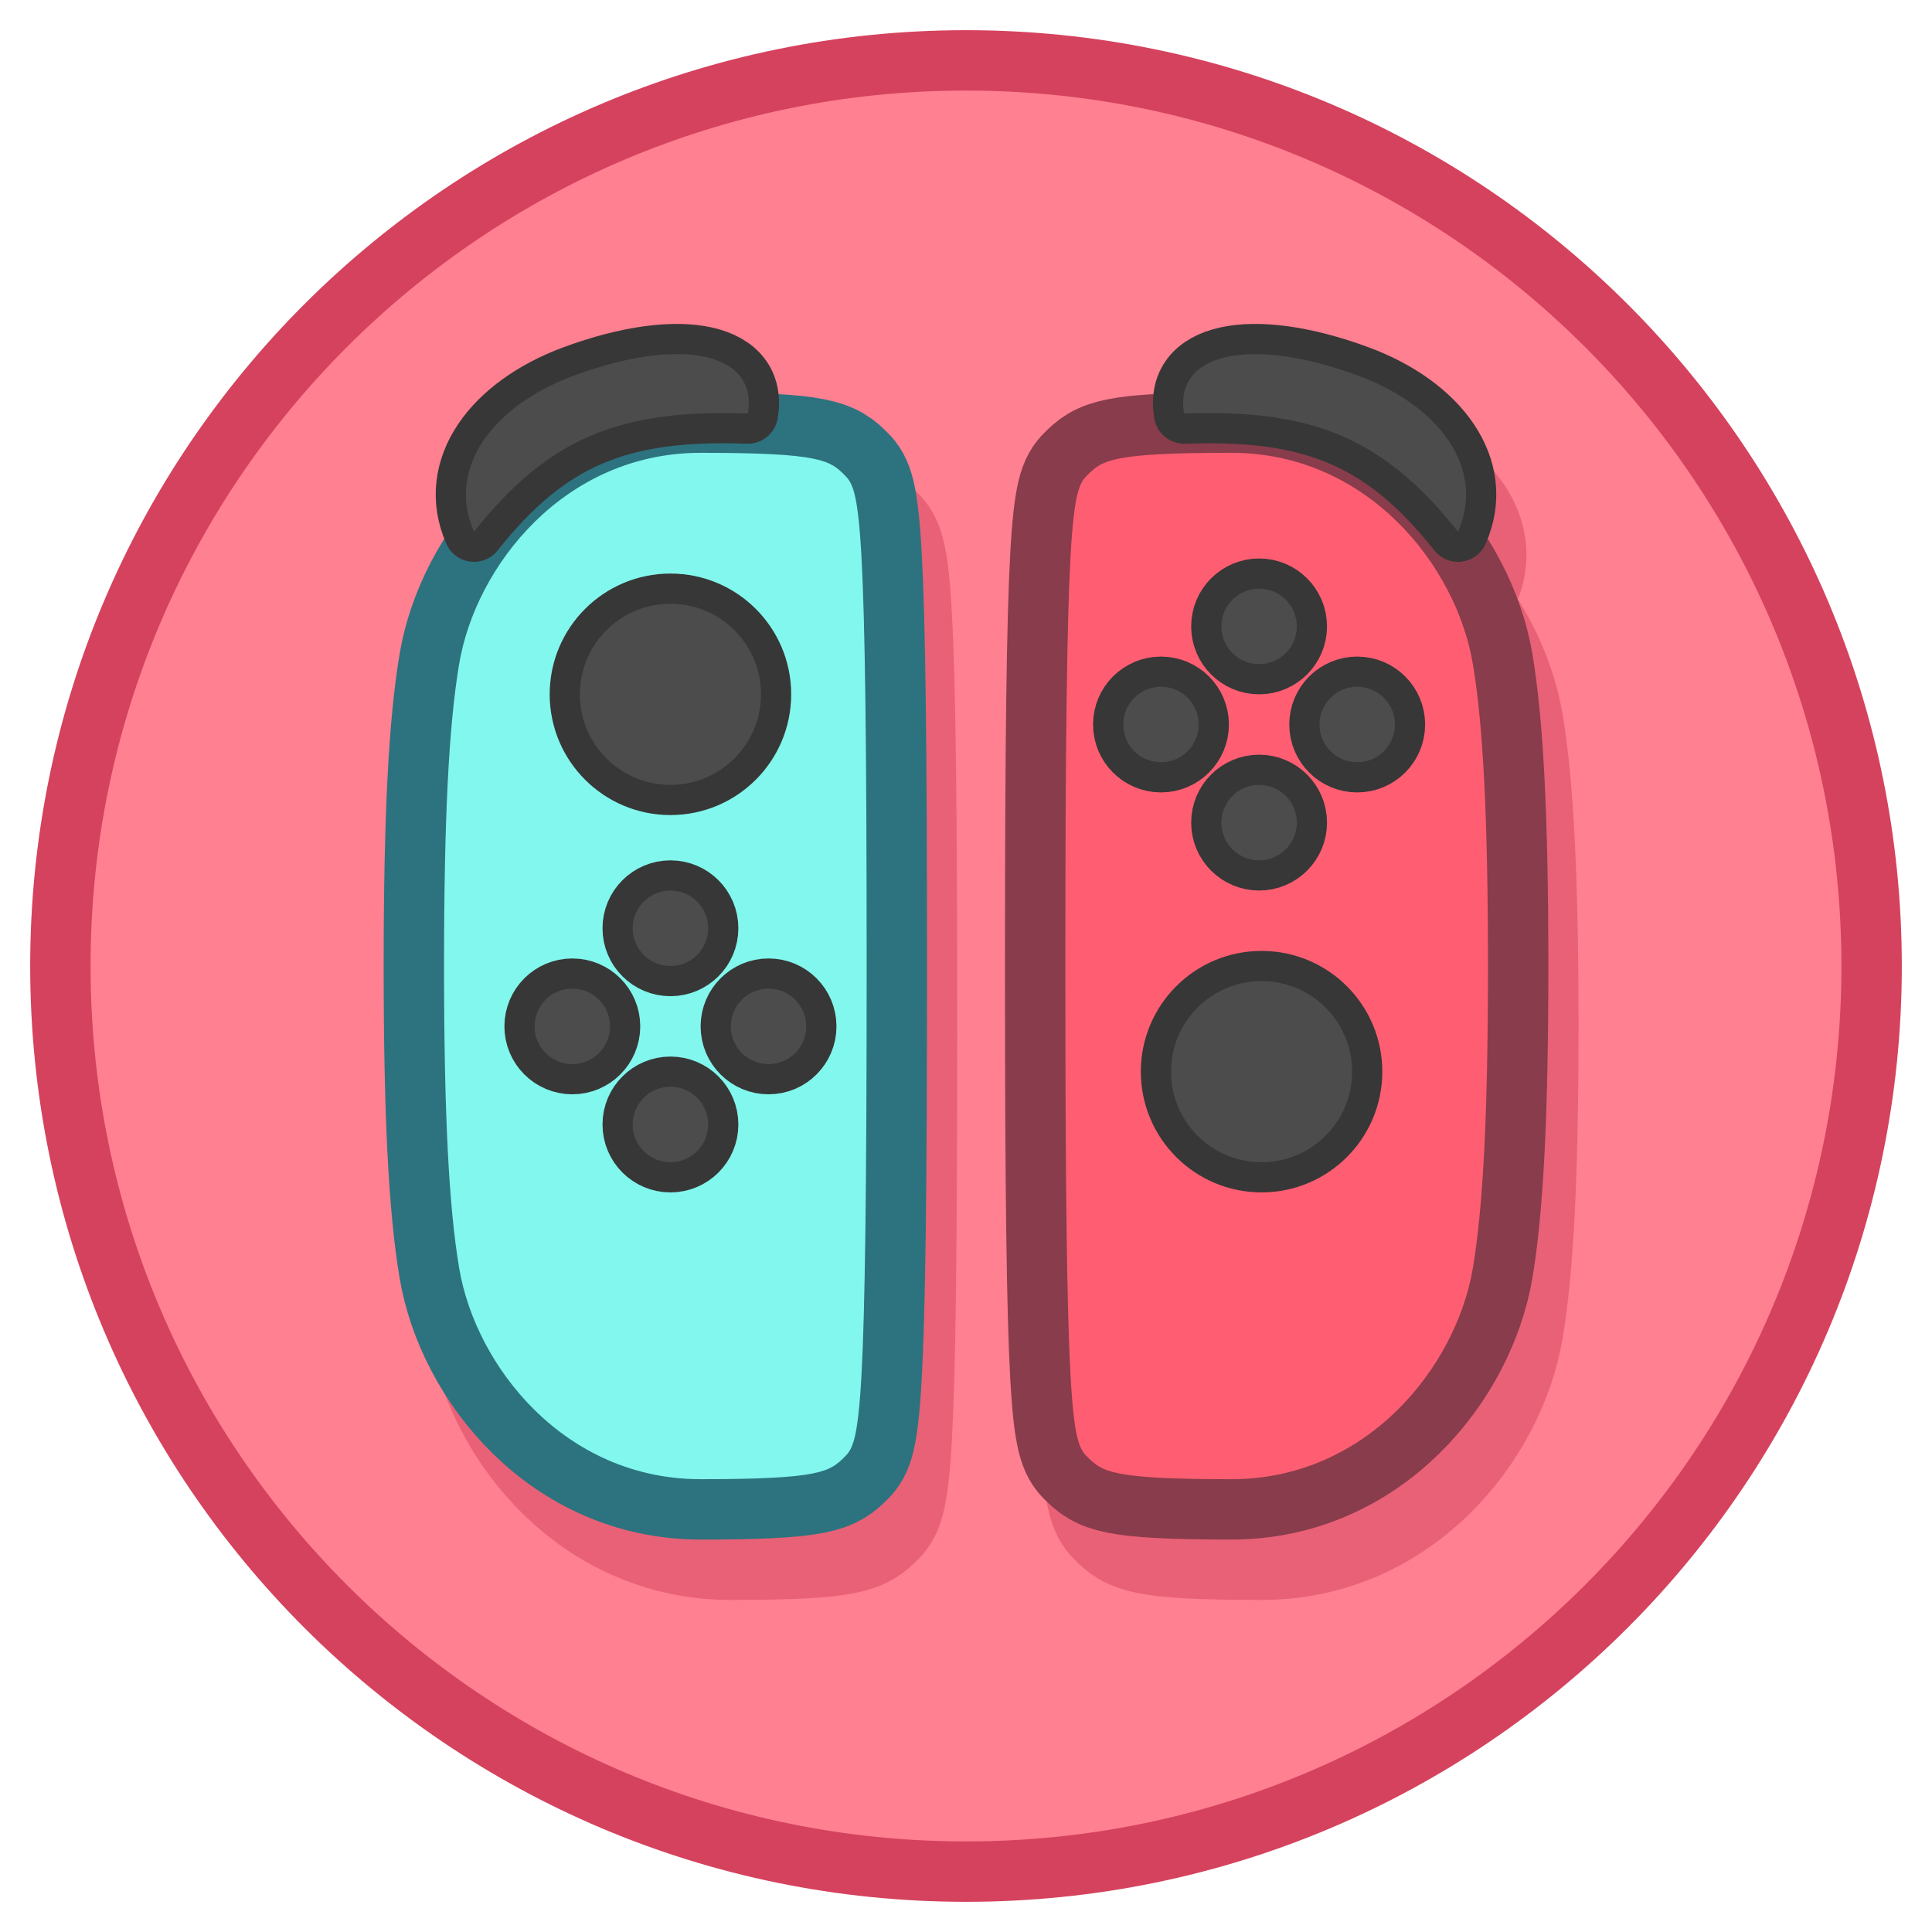
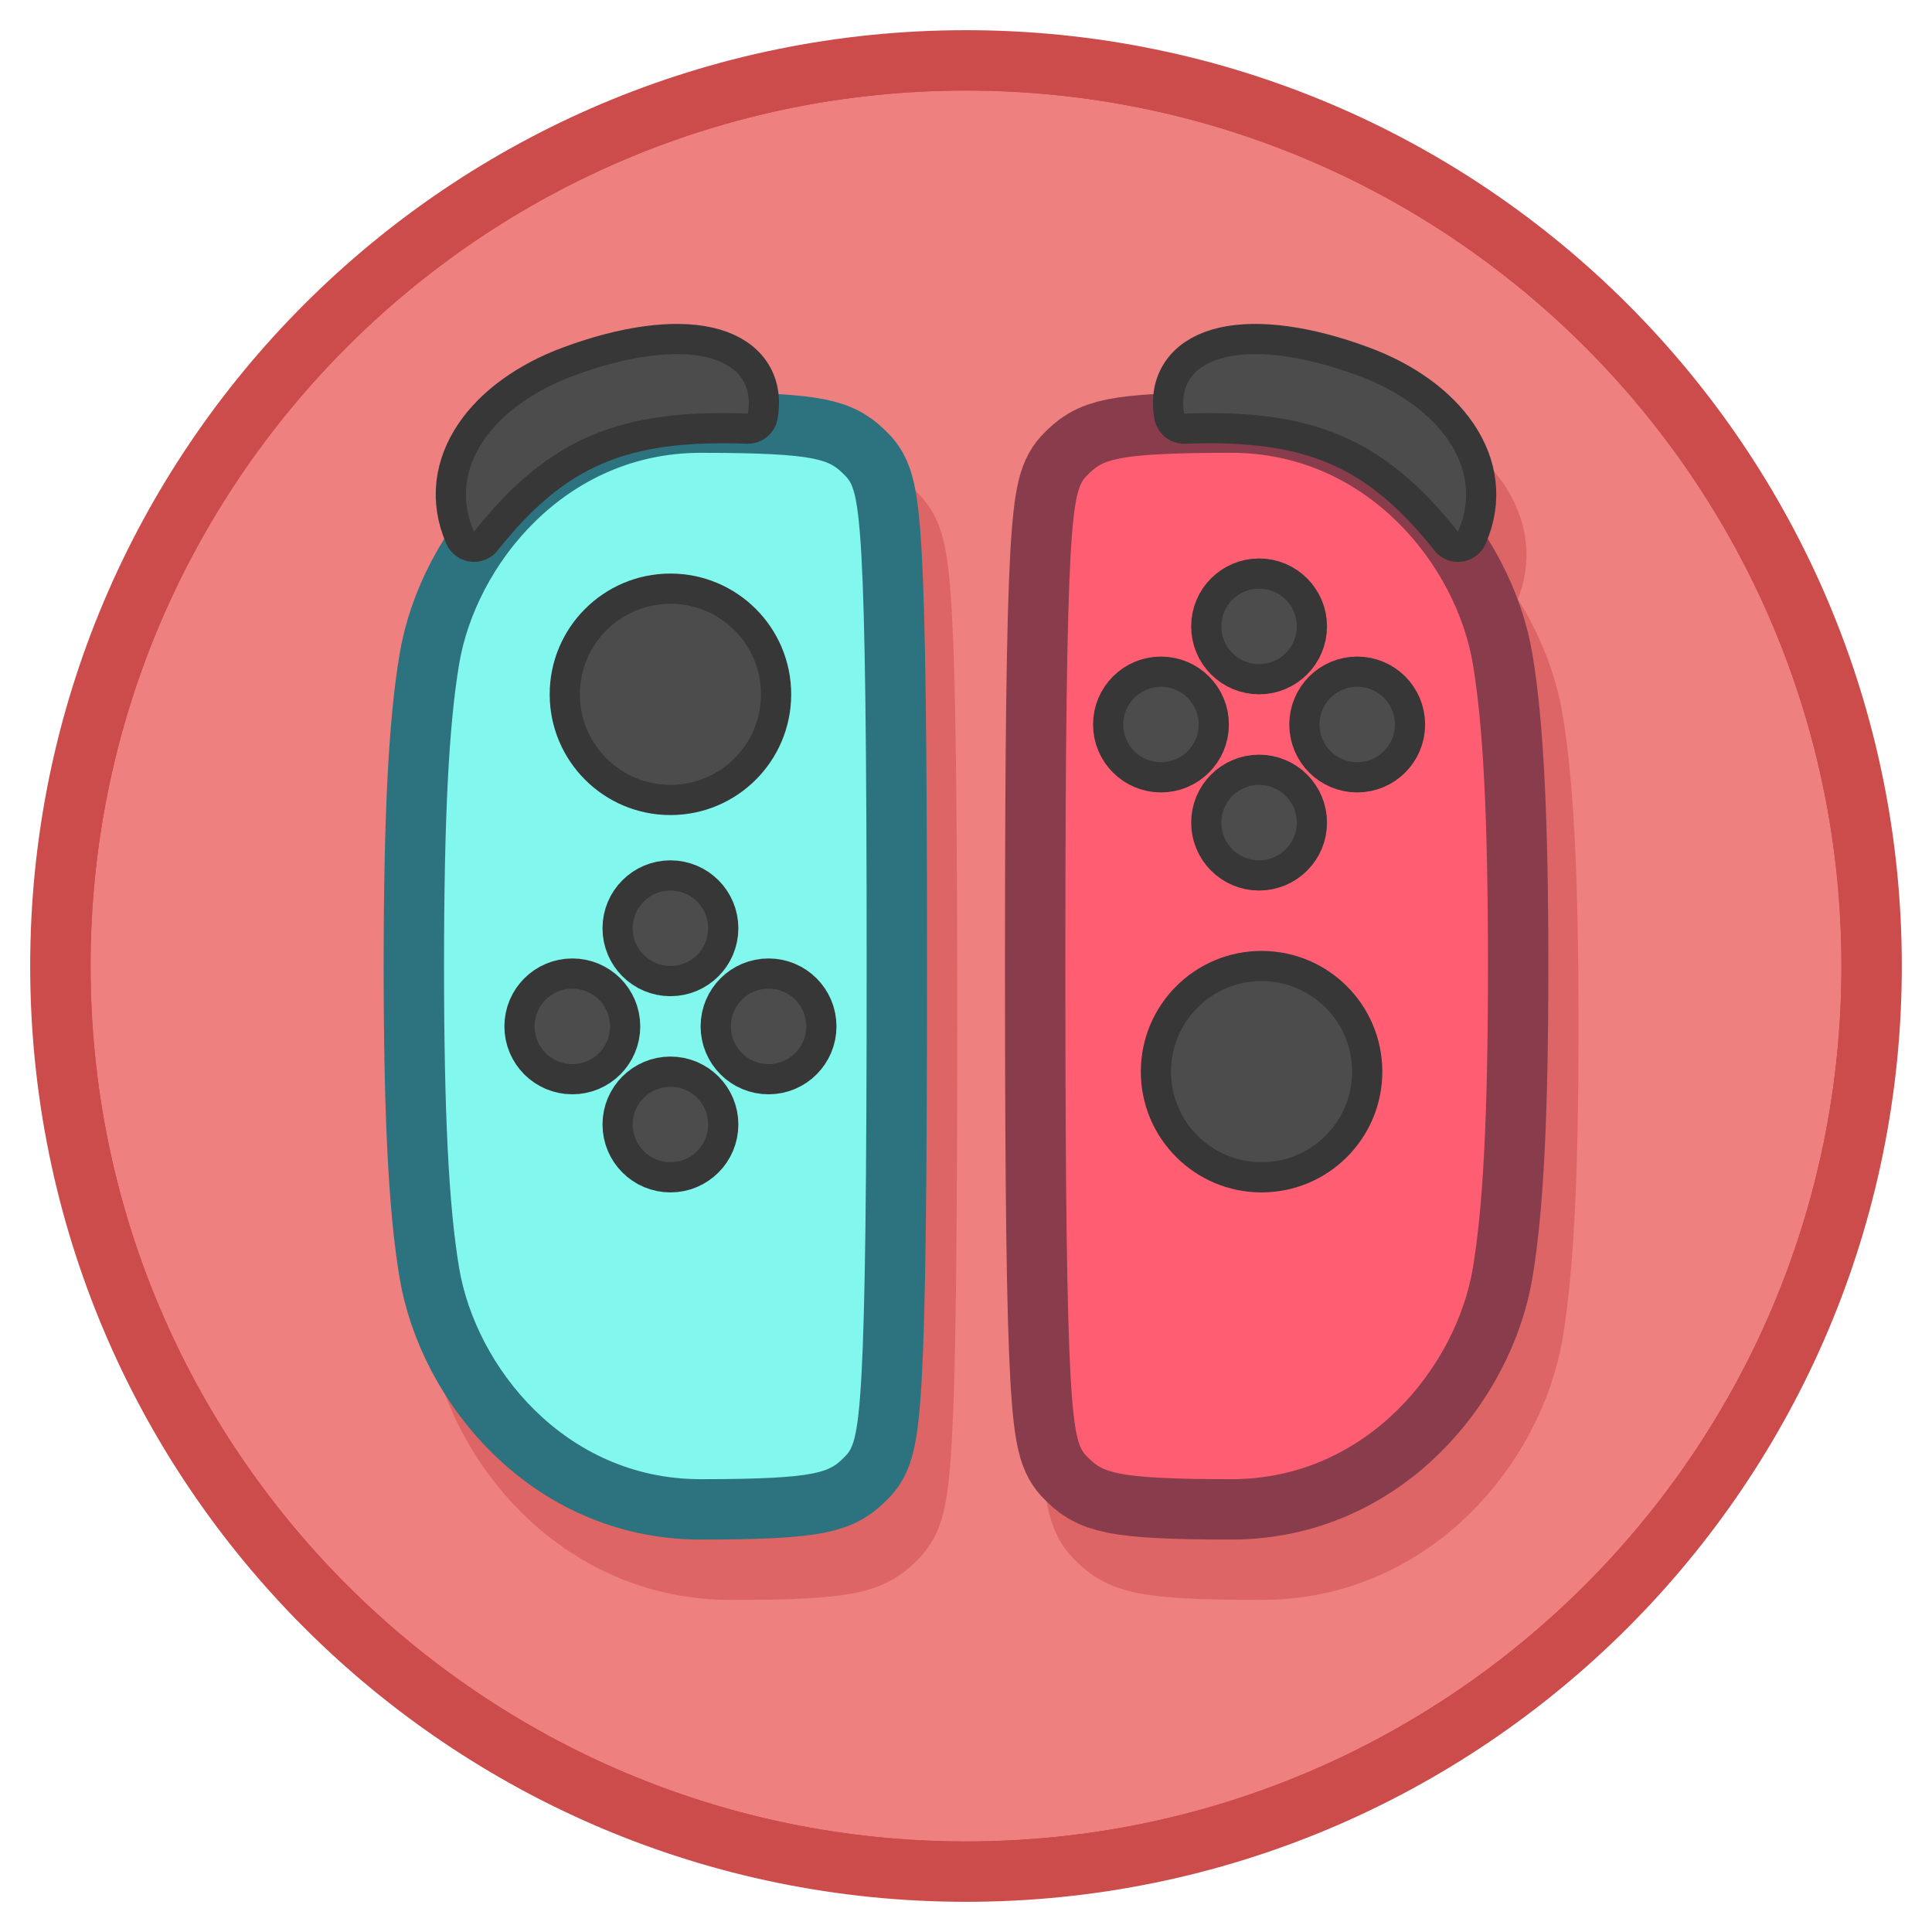
<svg xmlns="http://www.w3.org/2000/svg" xmlns:xlink="http://www.w3.org/1999/xlink" enable-background="new" id="svg8" version="1.1" viewBox="0 0 128 128" height="128" width="128" xml:space="preserve">
  <defs id="defs2">
    <clipPath clipPathUnits="userSpaceOnUse" id="clipPath3104">
      <path style="opacity:1;vector-effect:none;fill:#e2e2e2;fill-opacity:1;fill-rule:nonzero;stroke:none;stroke-width:80;stroke-linecap:round;stroke-linejoin:round;stroke-miterlimit:4;stroke-dasharray:none;stroke-dashoffset:3;stroke-opacity:1;paint-order:stroke fill markers" d="m 64,39 c -10.667,0 -21.383,0.255 -30,1 -0.753,7.397 -1,16 -1,24 0,8 0.247,16.603 1,24 8.617,0.745 19.333,1 30,1 10.667,0 21.383,-0.255 30,-1 0.753,-7.397 1,-16 1,-24 C 95,56 94.753,47.397 94,40 85.383,39.255 74.667,39 64,39 Z" id="path3106" />
    </clipPath>
    <clipPath clipPathUnits="userSpaceOnUse" id="clipPath3161">
      <circle r="60" cy="64" cx="64" id="circle3163" style="display:inline;opacity:1;vector-effect:none;fill:#6d9fe9;fill-opacity:1;fill-rule:nonzero;stroke:none;stroke-width:4;stroke-linecap:butt;stroke-linejoin:round;stroke-miterlimit:4;stroke-dasharray:none;stroke-dashoffset:0;stroke-opacity:1;paint-order:fill markers stroke" />
    </clipPath>
    <filter style="color-interpolation-filters:sRGB" id="filter3270-3" x="-0.058" width="1.116" y="-0.027" height="1.081">
-       <feFlood id="feFlood63" flood-color="rgb(213,66,93)" flood-opacity="0.5" />
+       <feFlood id="feFlood63" flood-color="rgb(204,75,75)" flood-opacity="0.5" />
      <feComposite id="feComposite3276-5" in2="SourceGraphic" operator="in" />
    </filter>
  </defs>
  <style id="style2296">.B{fill:#fc9abf}.C{fill:#ffc7df}.D{fill:#ed84cb}.E{fill-opacity:1}.F{stroke:none}</style>
  <g id="layer55" style="display:inline">
    <g id="g3158" clip-path="url(#clipPath3161)">
-       <circle style="display:inline;opacity:1;vector-effect:none;fill:#ff8090;fill-opacity:1;fill-rule:nonzero;stroke:none;stroke-width:4;stroke-linecap:butt;stroke-linejoin:round;stroke-miterlimit:4;stroke-dasharray:none;stroke-dashoffset:0;stroke-opacity:1;paint-order:fill markers stroke" id="circle3700-5-6" cx="64" cy="64" r="60" />
+       <circle style="display:inline;opacity:1;vector-effect:none;fill:#ef8080;fill-opacity:1;fill-rule:nonzero;stroke:#cc4b4b;stroke-width:4;stroke-linecap:butt;stroke-linejoin:round;stroke-miterlimit:4;stroke-dasharray:none;stroke-dashoffset:0;stroke-opacity:1;paint-order:fill markers stroke;font-variation-settings:normal;-inkscape-stroke:none;stop-color:#000000;stop-opacity:1" id="circle3700-5-6" cx="64" cy="64" r="60" />
      <use x="0" y="0" xlink:href="#g9" id="use9" style="display:inline;filter:url(#filter3270-3);fill:#373737;fill-opacity:1" transform="translate(2,4)" />
    </g>
-     <circle style="display:inline;opacity:1;vector-effect:none;fill:none;fill-opacity:1;fill-rule:nonzero;stroke:#d5425d;stroke-width:4;stroke-linecap:butt;stroke-linejoin:round;stroke-miterlimit:4;stroke-dasharray:none;stroke-dashoffset:0;stroke-opacity:1;paint-order:fill markers stroke" id="circle3700-5" cx="64" cy="64" r="60" />
+     <circle style="display:inline;opacity:1;vector-effect:none;fill:none;fill-opacity:1;fill-rule:nonzero;stroke:#cc4b4b;stroke-width:4;stroke-linecap:butt;stroke-linejoin:round;stroke-miterlimit:4;stroke-dasharray:none;stroke-dashoffset:0;stroke-opacity:1;paint-order:fill markers stroke;font-variation-settings:normal;-inkscape-stroke:none;stop-color:#000000;stop-opacity:1" id="circle3700-5" cx="64" cy="64" r="60" />
    <g id="g9">
      <path id="path12" style="fill:#82f7ed;fill-opacity:1;stroke:#2c737f;stroke-width:8;stroke-linecap:round;stroke-linejoin:round;stroke-dasharray:none;stroke-opacity:1;paint-order:stroke fill markers" d="m 46.418,30 c -9,0 -14.905,7.46 -16,14 -0.681,4.067 -0.998,10.169 -1,20 0.002,9.831 0.319,15.933 1,20 1.095,6.54 7,14 16,14 8,0 8.563,-0.5 9.562,-1.5 1,-1 1.438,-2.5 1.438,-32.5 0,-30 -0.438,-31.5 -1.438,-32.5 -1,-1 -1.563,-1.5 -9.562,-1.5 z" />
      <path style="fill:#4c4c4c;fill-opacity:1;stroke:#373737;stroke-width:4;stroke-linecap:round;stroke-linejoin:round;stroke-dasharray:none;stroke-opacity:1;paint-order:stroke fill markers" d="m 31.403,35.223 c 4.95,-6.231 9.703,-8.134 18.144,-7.824 0.702,-3.98 -4.33,-5.176 -11.537,-2.51 -5.319,1.968 -8.461,6.109 -6.607,10.335 z" id="path13" />
      <circle style="fill:#4c4c4c;fill-opacity:1;stroke:#373737;stroke-width:4;stroke-linecap:round;stroke-linejoin:round;stroke-dasharray:none;stroke-opacity:1;paint-order:stroke fill markers" id="path15" cx="44.418" cy="46" r="6" />
      <circle style="fill:#4c4c4c;fill-opacity:1;stroke:#373737;stroke-width:4;stroke-linecap:round;stroke-linejoin:round;stroke-dasharray:none;stroke-opacity:1;paint-order:stroke fill markers" id="path16" cx="37.918" cy="68" r="2.5" />
      <circle style="fill:#4c4c4c;fill-opacity:1;stroke:#373737;stroke-width:4;stroke-linecap:round;stroke-linejoin:round;stroke-dasharray:none;stroke-opacity:1;paint-order:stroke fill markers" id="circle16" cx="50.918" cy="68" r="2.5" />
      <circle style="fill:#4c4c4c;fill-opacity:1;stroke:#373737;stroke-width:4;stroke-linecap:round;stroke-linejoin:round;stroke-dasharray:none;stroke-opacity:1;paint-order:stroke fill markers" id="circle17" cx="44.418" cy="61.5" r="2.5" />
      <circle style="fill:#4c4c4c;fill-opacity:1;stroke:#373737;stroke-width:4;stroke-linecap:round;stroke-linejoin:round;stroke-dasharray:none;stroke-opacity:1;paint-order:stroke fill markers" id="circle18" cx="44.418" cy="74.5" r="2.5" />
      <path id="path18" style="fill:#ff5e72;fill-opacity:1;stroke:#893c4b;stroke-width:8;stroke-linecap:round;stroke-linejoin:round;stroke-dasharray:none;stroke-opacity:1;paint-order:stroke fill markers" d="m 81.582,30 c 9,0 14.905,7.46 16,14 0.681,4.067 0.998,10.169 1,20 -0.002,9.831 -0.319,15.933 -1,20 -1.095,6.54 -7,14 -16,14 -8,0 -8.563,-0.5 -9.562,-1.5 -1,-1 -1.438,-2.5 -1.438,-32.5 0,-30 0.438,-31.5 1.438,-32.5 1,-1 1.563,-1.5 9.562,-1.5 z" />
      <path style="fill:#4c4c4c;fill-opacity:1;stroke:#373737;stroke-width:4;stroke-linecap:round;stroke-linejoin:round;stroke-dasharray:none;stroke-opacity:1;paint-order:stroke fill markers" d="m 96.597,35.223 c -4.95,-6.231 -9.703,-8.134 -18.144,-7.824 -0.702,-3.98 4.33,-5.176 11.537,-2.51 5.319,1.968 8.461,6.109 6.607,10.335 z" id="path19" />
      <circle style="fill:#4c4c4c;fill-opacity:1;stroke:#373737;stroke-width:4;stroke-linecap:round;stroke-linejoin:round;stroke-dasharray:none;stroke-opacity:1;paint-order:stroke fill markers" id="circle19" cx="-83.582" cy="71" r="6" transform="scale(-1,1)" />
      <circle style="fill:#4c4c4c;fill-opacity:1;stroke:#373737;stroke-width:4;stroke-linecap:round;stroke-linejoin:round;stroke-dasharray:none;stroke-opacity:1;paint-order:stroke fill markers" id="circle23" cx="76.918" cy="48" r="2.5" />
      <circle style="fill:#4c4c4c;fill-opacity:1;stroke:#373737;stroke-width:4;stroke-linecap:round;stroke-linejoin:round;stroke-dasharray:none;stroke-opacity:1;paint-order:stroke fill markers" id="circle24" cx="89.918" cy="48" r="2.5" />
      <circle style="fill:#4c4c4c;fill-opacity:1;stroke:#373737;stroke-width:4;stroke-linecap:round;stroke-linejoin:round;stroke-dasharray:none;stroke-opacity:1;paint-order:stroke fill markers" id="circle25" cx="83.418" cy="41.5" r="2.5" />
      <circle style="fill:#4c4c4c;fill-opacity:1;stroke:#373737;stroke-width:4;stroke-linecap:round;stroke-linejoin:round;stroke-dasharray:none;stroke-opacity:1;paint-order:stroke fill markers" id="circle26" cx="83.418" cy="54.5" r="2.5" />
    </g>
  </g>
</svg>
